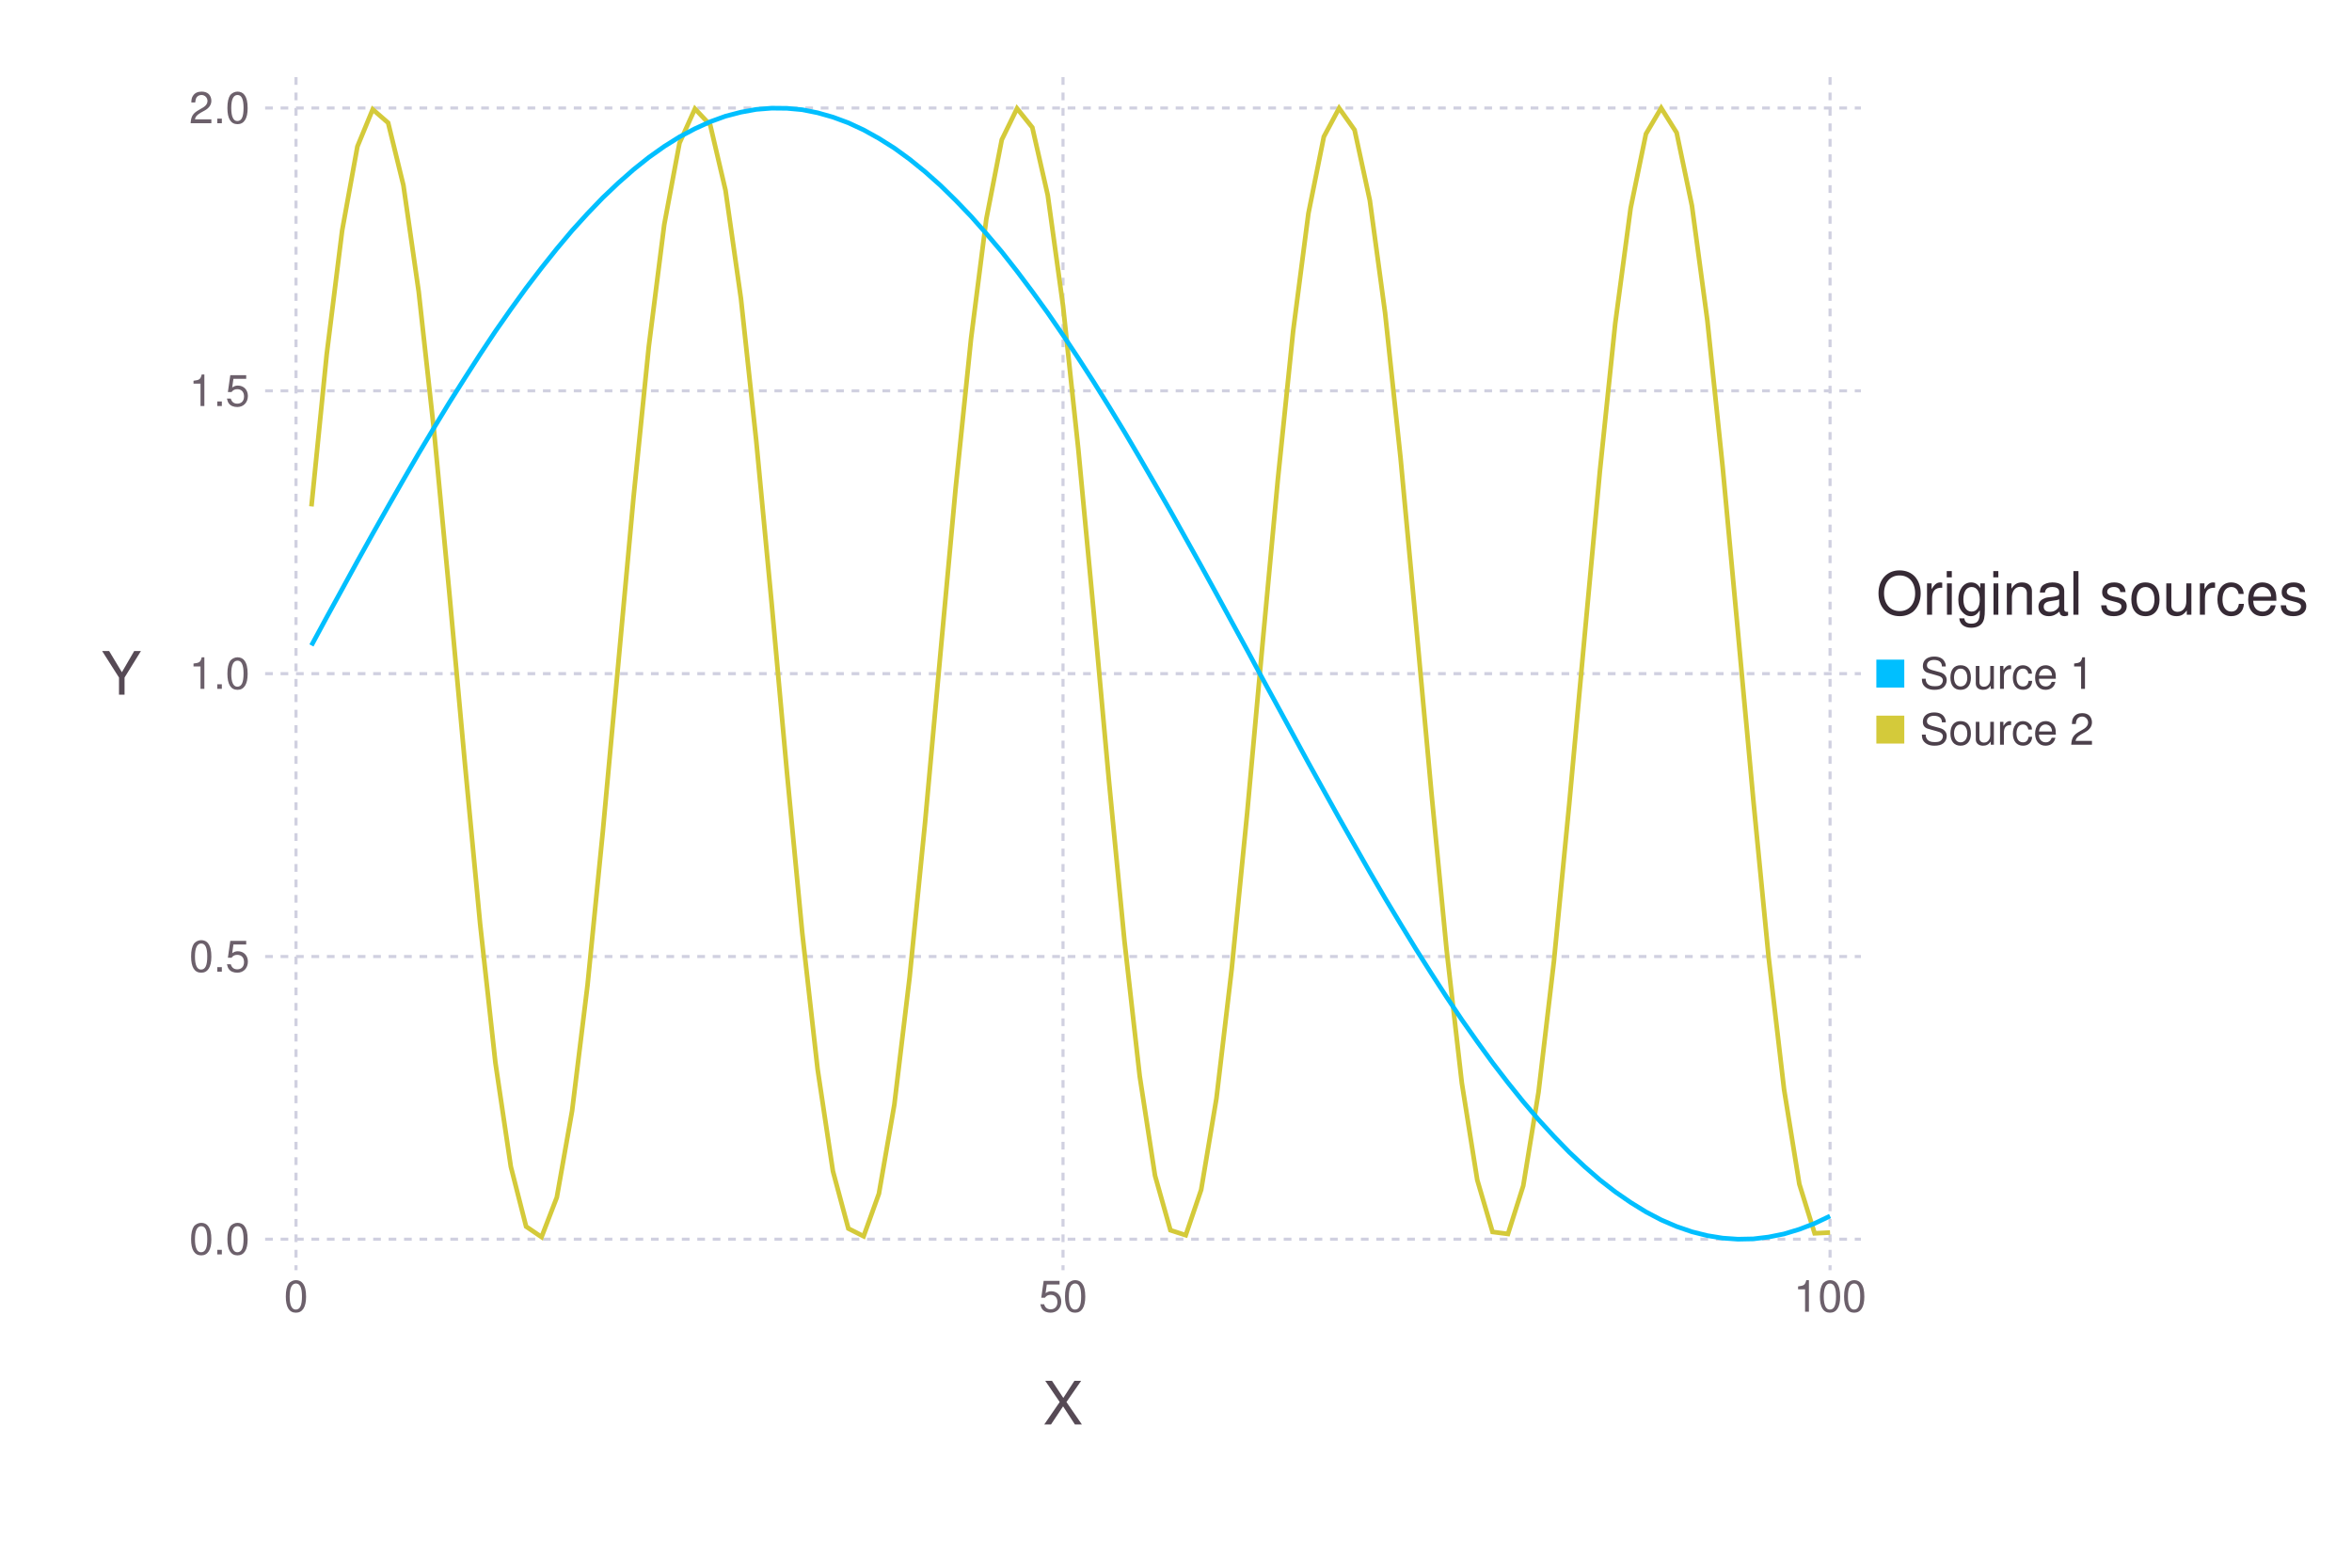
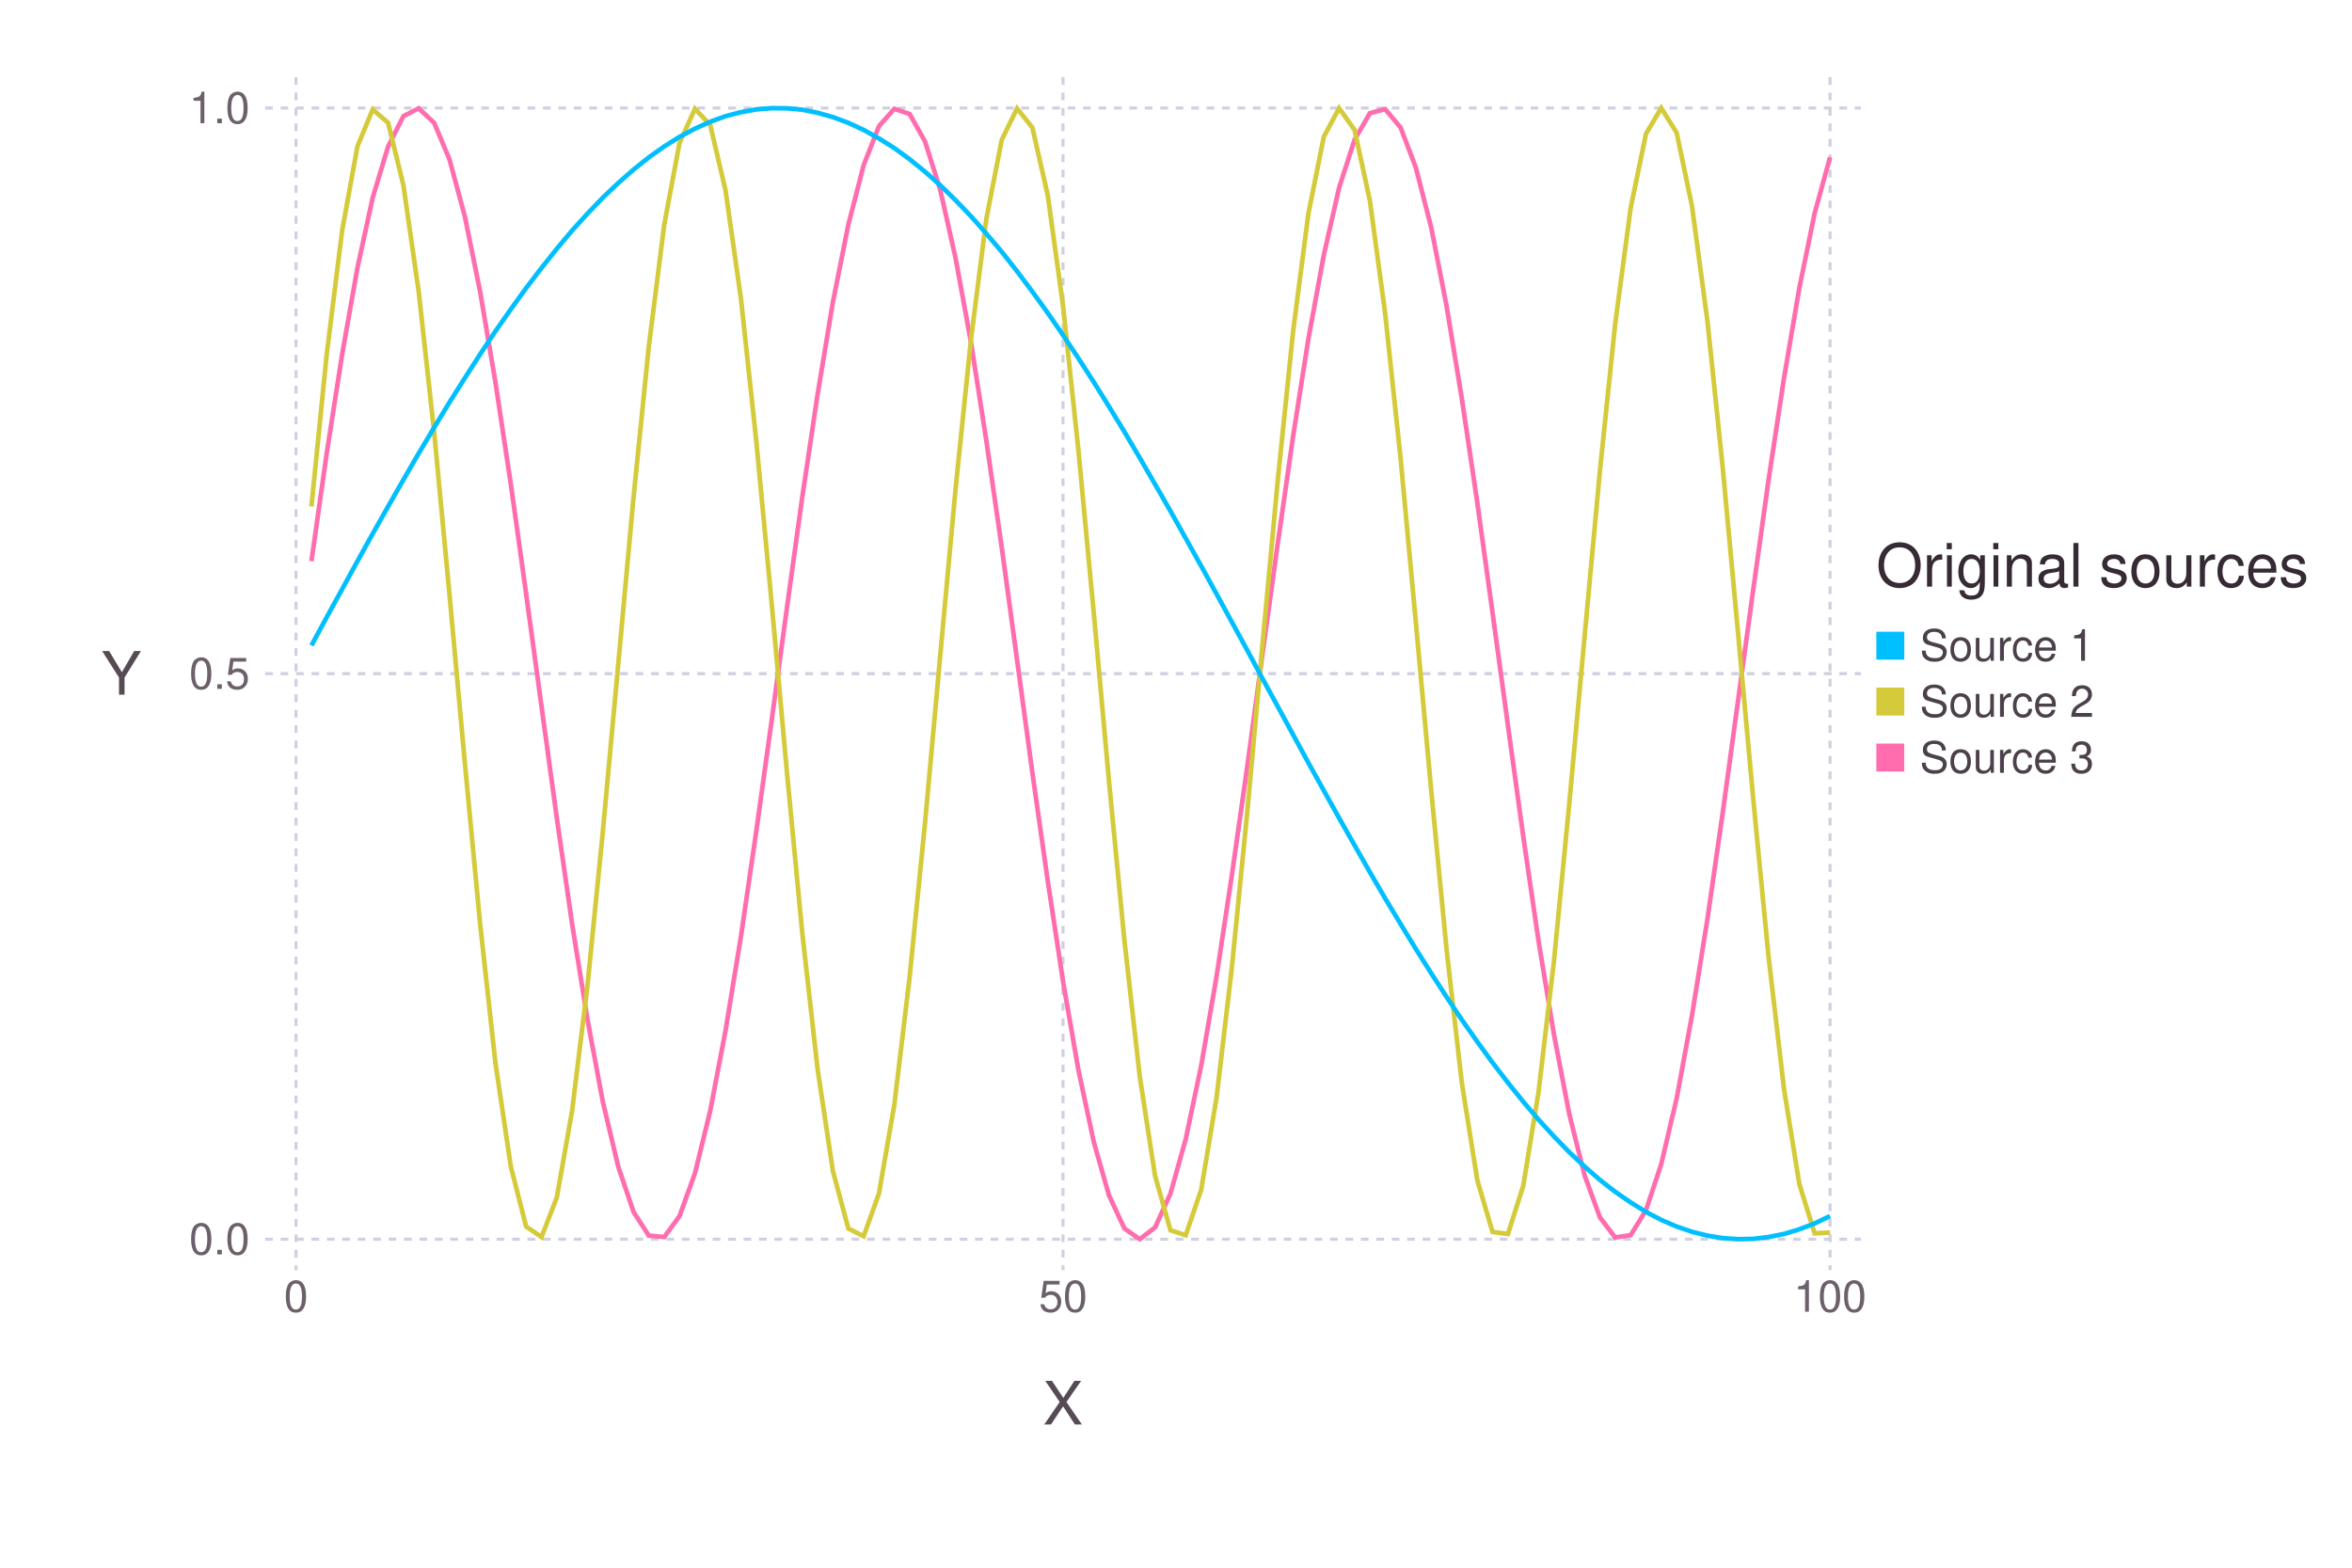
<svg xmlns="http://www.w3.org/2000/svg" version="1.2" width="152.4mm" height="101.6mm" viewBox="0 0 152.4 101.6" stroke="none" fill="#000000" stroke-width="0.3" font-size="3.88">
-   <g class="plotroot xscalable yscalable" id="img-adf770d6-1">
-     <g font-size="3.88" font-family="'PT Sans','Helvetica Neue','Helvetica',sans-serif" fill="#564A55" stroke="#000000" stroke-opacity="0.000" id="img-adf770d6-2">
+   <g class="plotroot xscalable yscalable" id="img-107530bd-1">
+     <g font-size="3.88" font-family="'PT Sans','Helvetica Neue','Helvetica',sans-serif" fill="#564A55" stroke="#000000" stroke-opacity="0.000" id="img-107530bd-2">
      <text x="68.88" y="89.99" text-anchor="middle" dy="0.6em">X</text>
    </g>
-     <g class="guide xlabels" font-size="2.82" font-family="'PT Sans Caption','Helvetica Neue','Helvetica',sans-serif" fill="#6C606B" id="img-adf770d6-3">
+     <g class="guide xlabels" font-size="2.82" font-family="'PT Sans Caption','Helvetica Neue','Helvetica',sans-serif" fill="#6C606B" id="img-107530bd-3">
      <text x="19.18" y="83.32" text-anchor="middle" dy="0.6em">0</text>
      <text x="68.88" y="83.32" text-anchor="middle" dy="0.6em">50</text>
      <text x="118.58" y="83.32" text-anchor="middle" dy="0.6em">100</text>
    </g>
-     <g class="guide colorkey" id="img-adf770d6-4">
-       <g fill="#4C404B" font-size="2.82" font-family="'PT Sans','Helvetica Neue','Helvetica',sans-serif" id="img-adf770d6-5">
-         <text x="124.39" y="43.66" dy="0.35em" id="img-adf770d6-6" class="color_Source_1">Source 1</text>
-         <text x="124.39" y="47.28" dy="0.35em" id="img-adf770d6-7" class="color_Source_2">Source 2</text>
+     <g class="guide colorkey" id="img-107530bd-4">
+       <g fill="#4C404B" font-size="2.82" font-family="'PT Sans','Helvetica Neue','Helvetica',sans-serif" id="img-107530bd-5">
+         <text x="124.39" y="41.84" dy="0.35em" id="img-107530bd-6" class="color_Source_1">Source 1</text>
+         <text x="124.39" y="45.47" dy="0.35em" id="img-107530bd-7" class="color_Source_2">Source 2</text>
+         <text x="124.39" y="49.1" dy="0.35em" id="img-107530bd-8" class="color_Source_3">Source 3</text>
      </g>
-       <g stroke="#000000" stroke-opacity="0.000" id="img-adf770d6-8">
-         <rect x="121.58" y="42.75" width="1.81" height="1.81" id="img-adf770d6-9" class="color_Source_1" fill="#00BFFF" />
-         <rect x="121.58" y="46.38" width="1.81" height="1.81" id="img-adf770d6-10" class="color_Source_2" fill="#D4CA3A" />
+       <g stroke="#000000" stroke-opacity="0.000" id="img-107530bd-9">
+         <rect x="121.58" y="40.94" width="1.81" height="1.81" id="img-107530bd-10" fill="#00BFFF" class="color_Source_1" />
+         <rect x="121.58" y="44.56" width="1.81" height="1.81" id="img-107530bd-11" fill="#D4CA3A" class="color_Source_2" />
+         <rect x="121.58" y="48.19" width="1.81" height="1.81" id="img-107530bd-12" fill="#FF6DAE" class="color_Source_3" />
      </g>
-       <g fill="#362A35" font-size="3.88" font-family="'PT Sans','Helvetica Neue','Helvetica',sans-serif" stroke="#000000" stroke-opacity="0.000" id="img-adf770d6-11">
-         <text x="121.58" y="39.84" id="img-adf770d6-12">Original sources</text>
+       <g fill="#362A35" font-size="3.88" font-family="'PT Sans','Helvetica Neue','Helvetica',sans-serif" stroke="#000000" stroke-opacity="0.000" id="img-107530bd-13">
+         <text x="121.58" y="38.02" id="img-107530bd-14">Original sources</text>
      </g>
    </g>
-     <g clip-path="url(#img-adf770d6-13)">
-       <g id="img-adf770d6-14">
-         <g pointer-events="visible" opacity="1" fill="#000000" fill-opacity="0.000" stroke="#000000" stroke-opacity="0.000" class="guide background" id="img-adf770d6-15">
-           <rect x="17.18" y="5" width="103.39" height="77.32" id="img-adf770d6-16" />
+     <g clip-path="url(#img-107530bd-15)">
+       <g id="img-107530bd-16">
+         <g pointer-events="visible" opacity="1" fill="#000000" fill-opacity="0.000" stroke="#000000" stroke-opacity="0.000" class="guide background" id="img-107530bd-17">
+           <rect x="17.18" y="5" width="103.39" height="77.32" id="img-107530bd-18" />
        </g>
-         <g class="guide ygridlines xfixed" stroke-dasharray="0.5,0.5" stroke-width="0.2" stroke="#D0D0E0" id="img-adf770d6-17">
-           <path fill="none" d="M17.18,80.31 L 120.58 80.31" id="img-adf770d6-18" />
-           <path fill="none" d="M17.18,61.99 L 120.58 61.99" id="img-adf770d6-19" />
-           <path fill="none" d="M17.18,43.66 L 120.58 43.66" id="img-adf770d6-20" />
-           <path fill="none" d="M17.18,25.33 L 120.58 25.33" id="img-adf770d6-21" />
-           <path fill="none" d="M17.18,7 L 120.58 7" id="img-adf770d6-22" />
+         <g class="guide ygridlines xfixed" stroke-dasharray="0.5,0.5" stroke-width="0.2" stroke="#D0D0E0" id="img-107530bd-19">
+           <path fill="none" d="M17.18,80.31 L 120.58 80.31" id="img-107530bd-20" />
+           <path fill="none" d="M17.18,43.66 L 120.58 43.66" id="img-107530bd-21" />
+           <path fill="none" d="M17.18,7 L 120.58 7" id="img-107530bd-22" />
        </g>
-         <g class="guide xgridlines yfixed" stroke-dasharray="0.5,0.5" stroke-width="0.2" stroke="#D0D0E0" id="img-adf770d6-23">
-           <path fill="none" d="M19.18,5 L 19.18 82.32" id="img-adf770d6-24" />
-           <path fill="none" d="M68.88,5 L 68.88 82.32" id="img-adf770d6-25" />
-           <path fill="none" d="M118.58,5 L 118.58 82.32" id="img-adf770d6-26" />
+         <g class="guide xgridlines yfixed" stroke-dasharray="0.5,0.5" stroke-width="0.2" stroke="#D0D0E0" id="img-107530bd-23">
+           <path fill="none" d="M19.18,5 L 19.18 82.32" id="img-107530bd-24" />
+           <path fill="none" d="M68.88,5 L 68.88 82.32" id="img-107530bd-25" />
+           <path fill="none" d="M118.58,5 L 118.58 82.32" id="img-107530bd-26" />
        </g>
-         <g class="plotpanel" id="img-adf770d6-27">
-           <g stroke-width="0.3" fill="#000000" fill-opacity="0.000" class="geometry color_Source_2" stroke-dasharray="none" stroke="#D4CA3A" id="img-adf770d6-28">
-             <path fill="none" d="M20.18,32.82 L 21.17 22.96 22.17 14.94 23.16 9.49 24.15 7.09 25.15 7.96 26.14 12.01 27.13 18.9 28.13 27.99 29.12 38.48 30.12 49.44 31.11 59.88 32.1 68.87 33.1 75.61 34.09 79.49 35.09 80.17 36.08 77.6 37.07 71.99 38.07 63.84 39.06 53.9 40.06 43.04 41.05 32.24 42.04 22.45 43.04 14.56 44.03 9.27 45.03 7.05 46.02 8.1 47.01 12.33 48.01 19.35 49 28.55 50 39.1 50.99 50.05 51.98 60.43 52.98 69.31 53.97 75.9 54.97 79.62 55.96 80.12 56.95 77.36 57.95 71.59 58.94 63.33 59.94 53.31 60.93 42.42 61.92 31.65 62.92 21.95 63.91 14.19 64.91 9.06 65.9 7.03 66.89 8.26 67.89 12.65 68.88 19.82 69.87 29.11 70.87 39.71 71.86 50.65 72.86 60.98 73.85 69.75 74.84 76.19 75.84 79.73 76.83 80.05 77.83 77.11 78.82 71.19 79.81 62.8 80.81 52.71 81.8 41.81 82.8 31.07 83.79 21.46 84.78 13.83 85.78 8.86 86.77 7.01 87.77 8.42 88.76 12.99 89.75 20.29 90.75 29.68 91.74 40.32 92.74 51.26 93.73 61.52 94.72 70.18 95.72 76.47 96.71 79.84 97.71 79.97 98.7 76.85 99.69 70.78 100.69 62.28 101.68 52.11 102.68 41.19 103.67 30.5 104.66 20.97 105.66 13.48 106.65 8.68 107.64 7 108.64 8.6 109.63 13.33 110.63 20.77 111.62 30.25 112.61 40.94 113.61 51.86 114.6 62.05 115.6 70.6 116.59 76.74 117.58 79.93 118.58 79.88" id="img-adf770d6-29" />
+         <g class="plotpanel" id="img-107530bd-27">
+           <g stroke-width="0.3" fill="#000000" fill-opacity="0.000" class="geometry color_Source_3" stroke-dasharray="none" stroke="#FF6DAE" id="img-107530bd-28">
+             <path fill="none" d="M20.18,36.37 L 21.17 29.38 22.17 22.96 23.16 17.36 24.15 12.81 25.15 9.49 26.14 7.53 27.13 7.02 28.13 7.96 29.12 10.32 30.12 14.02 31.11 18.9 32.1 24.76 33.1 31.38 34.09 38.48 35.09 45.8 36.08 53.02 37.07 59.88 38.07 66.09 39.06 71.4 40.06 75.61 41.05 78.54 42.04 80.08 43.04 80.17 44.03 78.81 45.03 76.04 46.02 71.99 47.01 66.8 48.01 60.69 49 53.9 50 46.7 50.99 39.39 51.98 32.24 52.98 25.54 53.97 19.57 54.97 14.56 55.96 10.71 56.95 8.18 57.95 7.05 58.94 7.39 59.94 9.17 60.93 12.33 61.92 16.74 62.92 22.22 63.91 28.55 64.91 35.49 65.9 42.75 66.89 50.05 67.89 57.09 68.88 63.6 69.87 69.31 70.87 74 71.86 77.48 72.86 79.62 73.85 80.31 74.84 79.55 75.84 77.36 76.83 73.82 77.83 69.08 78.82 63.33 79.81 56.79 80.81 49.73 81.8 42.42 82.8 35.17 83.79 28.26 84.78 21.95 85.78 16.52 86.77 12.16 87.77 9.06 88.76 7.34 89.75 7.07 90.75 8.26 91.74 10.86 92.74 14.76 93.73 19.82 94.72 25.83 95.72 32.55 96.71 39.71 97.71 47.03 98.7 54.21 99.69 60.98 100.69 67.05 101.68 72.19 102.68 76.19 103.67 78.9 104.66 80.2 105.66 80.05 106.65 78.44 107.64 75.45 108.64 71.19 109.63 65.83 110.63 59.59 111.62 52.71 112.61 45.47 113.61 38.16 114.6 31.07 115.6 24.48 116.59 18.66 117.58 13.83 118.58 10.19" id="img-107530bd-29" />
          </g>
-           <g stroke-width="0.3" fill="#000000" fill-opacity="0.000" class="geometry color_Source_1" stroke-dasharray="none" stroke="#00BFFF" id="img-adf770d6-30">
-             <path fill="none" d="M20.18,41.83 L 21.17 40 22.17 38.18 23.16 36.37 24.15 34.59 25.15 32.82 26.14 31.09 27.13 29.38 28.13 27.71 29.12 26.08 30.12 24.5 31.11 22.96 32.1 21.47 33.1 20.04 34.09 18.67 35.09 17.36 36.08 16.12 37.07 14.94 38.07 13.84 39.06 12.81 40.06 11.86 41.05 10.99 42.04 10.2 43.04 9.49 44.03 8.87 45.03 8.34 46.02 7.89 47.01 7.53 48.01 7.27 49 7.09 50 7.01 50.99 7.02 51.98 7.11 52.98 7.31 53.97 7.59 54.97 7.96 55.96 8.42 56.95 8.97 57.95 9.6 58.94 10.32 59.94 11.13 60.93 12.01 61.92 12.98 62.92 14.02 63.91 15.14 64.91 16.32 65.9 17.58 66.89 18.9 67.89 20.28 68.88 21.72 69.87 23.21 70.87 24.76 71.86 26.35 72.86 27.99 73.85 29.67 74.84 31.38 75.84 33.12 76.83 34.89 77.83 36.68 78.82 38.48 79.81 40.3 80.81 42.13 81.8 43.97 82.8 45.8 83.79 47.62 84.78 49.44 85.78 51.24 86.77 53.02 87.77 54.78 88.76 56.52 89.75 58.22 90.75 59.88 91.74 61.5 92.74 63.08 93.73 64.61 94.72 66.09 95.72 67.51 96.71 68.87 97.71 70.17 98.7 71.4 99.69 72.56 100.69 73.65 101.68 74.67 102.68 75.61 103.67 76.47 104.66 77.24 105.66 77.93 106.65 78.54 107.64 79.06 108.64 79.49 109.63 79.83 110.63 80.08 111.62 80.24 112.61 80.31 113.61 80.29 114.6 80.17 115.6 79.97 116.59 79.67 117.58 79.29 118.58 78.81" id="img-adf770d6-31" />
+           <g stroke-width="0.3" fill="#000000" fill-opacity="0.000" class="geometry color_Source_2" stroke-dasharray="none" stroke="#D4CA3A" id="img-107530bd-30">
+             <path fill="none" d="M20.18,32.82 L 21.17 22.96 22.17 14.94 23.16 9.49 24.15 7.09 25.15 7.96 26.14 12.01 27.13 18.9 28.13 27.99 29.12 38.48 30.12 49.44 31.11 59.88 32.1 68.87 33.1 75.61 34.09 79.49 35.09 80.17 36.08 77.6 37.07 71.99 38.07 63.84 39.06 53.9 40.06 43.04 41.05 32.24 42.04 22.45 43.04 14.56 44.03 9.27 45.03 7.05 46.02 8.1 47.01 12.33 48.01 19.35 49 28.55 50 39.1 50.99 50.05 51.98 60.43 52.98 69.31 53.97 75.9 54.97 79.62 55.96 80.12 56.95 77.36 57.95 71.59 58.94 63.33 59.94 53.31 60.93 42.42 61.92 31.65 62.92 21.95 63.91 14.19 64.91 9.06 65.9 7.03 66.89 8.26 67.89 12.65 68.88 19.82 69.87 29.11 70.87 39.71 71.86 50.65 72.86 60.98 73.85 69.75 74.84 76.19 75.84 79.73 76.83 80.05 77.83 77.11 78.82 71.19 79.81 62.8 80.81 52.71 81.8 41.81 82.8 31.07 83.79 21.46 84.78 13.83 85.78 8.86 86.77 7.01 87.77 8.42 88.76 12.99 89.75 20.29 90.75 29.68 91.74 40.32 92.74 51.26 93.73 61.52 94.72 70.18 95.72 76.47 96.71 79.84 97.71 79.97 98.7 76.85 99.69 70.78 100.69 62.28 101.68 52.11 102.68 41.19 103.67 30.5 104.66 20.97 105.66 13.48 106.65 8.68 107.64 7 108.64 8.6 109.63 13.33 110.63 20.77 111.62 30.25 112.61 40.94 113.61 51.86 114.6 62.05 115.6 70.6 116.59 76.74 117.58 79.93 118.58 79.88" id="img-107530bd-31" />
+           </g>
+           <g stroke-width="0.3" fill="#000000" fill-opacity="0.000" class="geometry color_Source_1" stroke-dasharray="none" stroke="#00BFFF" id="img-107530bd-32">
+             <path fill="none" d="M20.18,41.83 L 21.17 40 22.17 38.18 23.16 36.37 24.15 34.59 25.15 32.82 26.14 31.09 27.13 29.38 28.13 27.71 29.12 26.08 30.12 24.5 31.11 22.96 32.1 21.47 33.1 20.04 34.09 18.67 35.09 17.36 36.08 16.12 37.07 14.94 38.07 13.84 39.06 12.81 40.06 11.86 41.05 10.99 42.04 10.2 43.04 9.49 44.03 8.87 45.03 8.34 46.02 7.89 47.01 7.53 48.01 7.27 49 7.09 50 7.01 50.99 7.02 51.98 7.11 52.98 7.31 53.97 7.59 54.97 7.96 55.96 8.42 56.95 8.97 57.95 9.6 58.94 10.32 59.94 11.13 60.93 12.01 61.92 12.98 62.92 14.02 63.91 15.14 64.91 16.32 65.9 17.58 66.89 18.9 67.89 20.28 68.88 21.72 69.87 23.21 70.87 24.76 71.86 26.35 72.86 27.99 73.85 29.67 74.84 31.38 75.84 33.12 76.83 34.89 77.83 36.68 78.82 38.48 79.81 40.3 80.81 42.13 81.8 43.97 82.8 45.8 83.79 47.62 84.78 49.44 85.78 51.24 86.77 53.02 87.77 54.78 88.76 56.52 89.75 58.22 90.75 59.88 91.74 61.5 92.74 63.08 93.73 64.61 94.72 66.09 95.72 67.51 96.71 68.87 97.71 70.17 98.7 71.4 99.69 72.56 100.69 73.65 101.68 74.67 102.68 75.61 103.67 76.47 104.66 77.24 105.66 77.93 106.65 78.54 107.64 79.06 108.64 79.49 109.63 79.83 110.63 80.08 111.62 80.24 112.61 80.31 113.61 80.29 114.6 80.17 115.6 79.97 116.59 79.67 117.58 79.29 118.58 78.81" id="img-107530bd-33" />
          </g>
        </g>
      </g>
    </g>
-     <g class="guide ylabels" font-size="2.82" font-family="'PT Sans Caption','Helvetica Neue','Helvetica',sans-serif" fill="#6C606B" id="img-adf770d6-32">
-       <text x="16.18" y="80.31" text-anchor="end" dy="0.35em" id="img-adf770d6-33">0.0</text>
-       <text x="16.18" y="61.99" text-anchor="end" dy="0.35em" id="img-adf770d6-34">0.5</text>
-       <text x="16.18" y="43.66" text-anchor="end" dy="0.35em" id="img-adf770d6-35">1.0</text>
-       <text x="16.18" y="25.33" text-anchor="end" dy="0.35em" id="img-adf770d6-36">1.5</text>
-       <text x="16.18" y="7" text-anchor="end" dy="0.35em" id="img-adf770d6-37">2.0</text>
+     <g class="guide ylabels" font-size="2.82" font-family="'PT Sans Caption','Helvetica Neue','Helvetica',sans-serif" fill="#6C606B" id="img-107530bd-34">
+       <text x="16.18" y="80.31" text-anchor="end" dy="0.35em" id="img-107530bd-35">0.0</text>
+       <text x="16.18" y="43.66" text-anchor="end" dy="0.35em" id="img-107530bd-36">0.5</text>
+       <text x="16.18" y="7" text-anchor="end" dy="0.35em" id="img-107530bd-37">1.0</text>
    </g>
-     <g font-size="3.88" font-family="'PT Sans','Helvetica Neue','Helvetica',sans-serif" fill="#564A55" stroke="#000000" stroke-opacity="0.000" id="img-adf770d6-38">
-       <text x="9.16" y="43.66" text-anchor="end" dy="0.35em" id="img-adf770d6-39">Y</text>
+     <g font-size="3.88" font-family="'PT Sans','Helvetica Neue','Helvetica',sans-serif" fill="#564A55" stroke="#000000" stroke-opacity="0.000" id="img-107530bd-38">
+       <text x="9.16" y="43.66" text-anchor="end" dy="0.35em" id="img-107530bd-39">Y</text>
    </g>
  </g>
  <defs>
-     <clipPath id="img-adf770d6-13">
+     <clipPath id="img-107530bd-15">
      <path d="M17.18,5 L 120.58 5 120.58 82.32 17.18 82.32" />
    </clipPath>
  </defs>
</svg>
